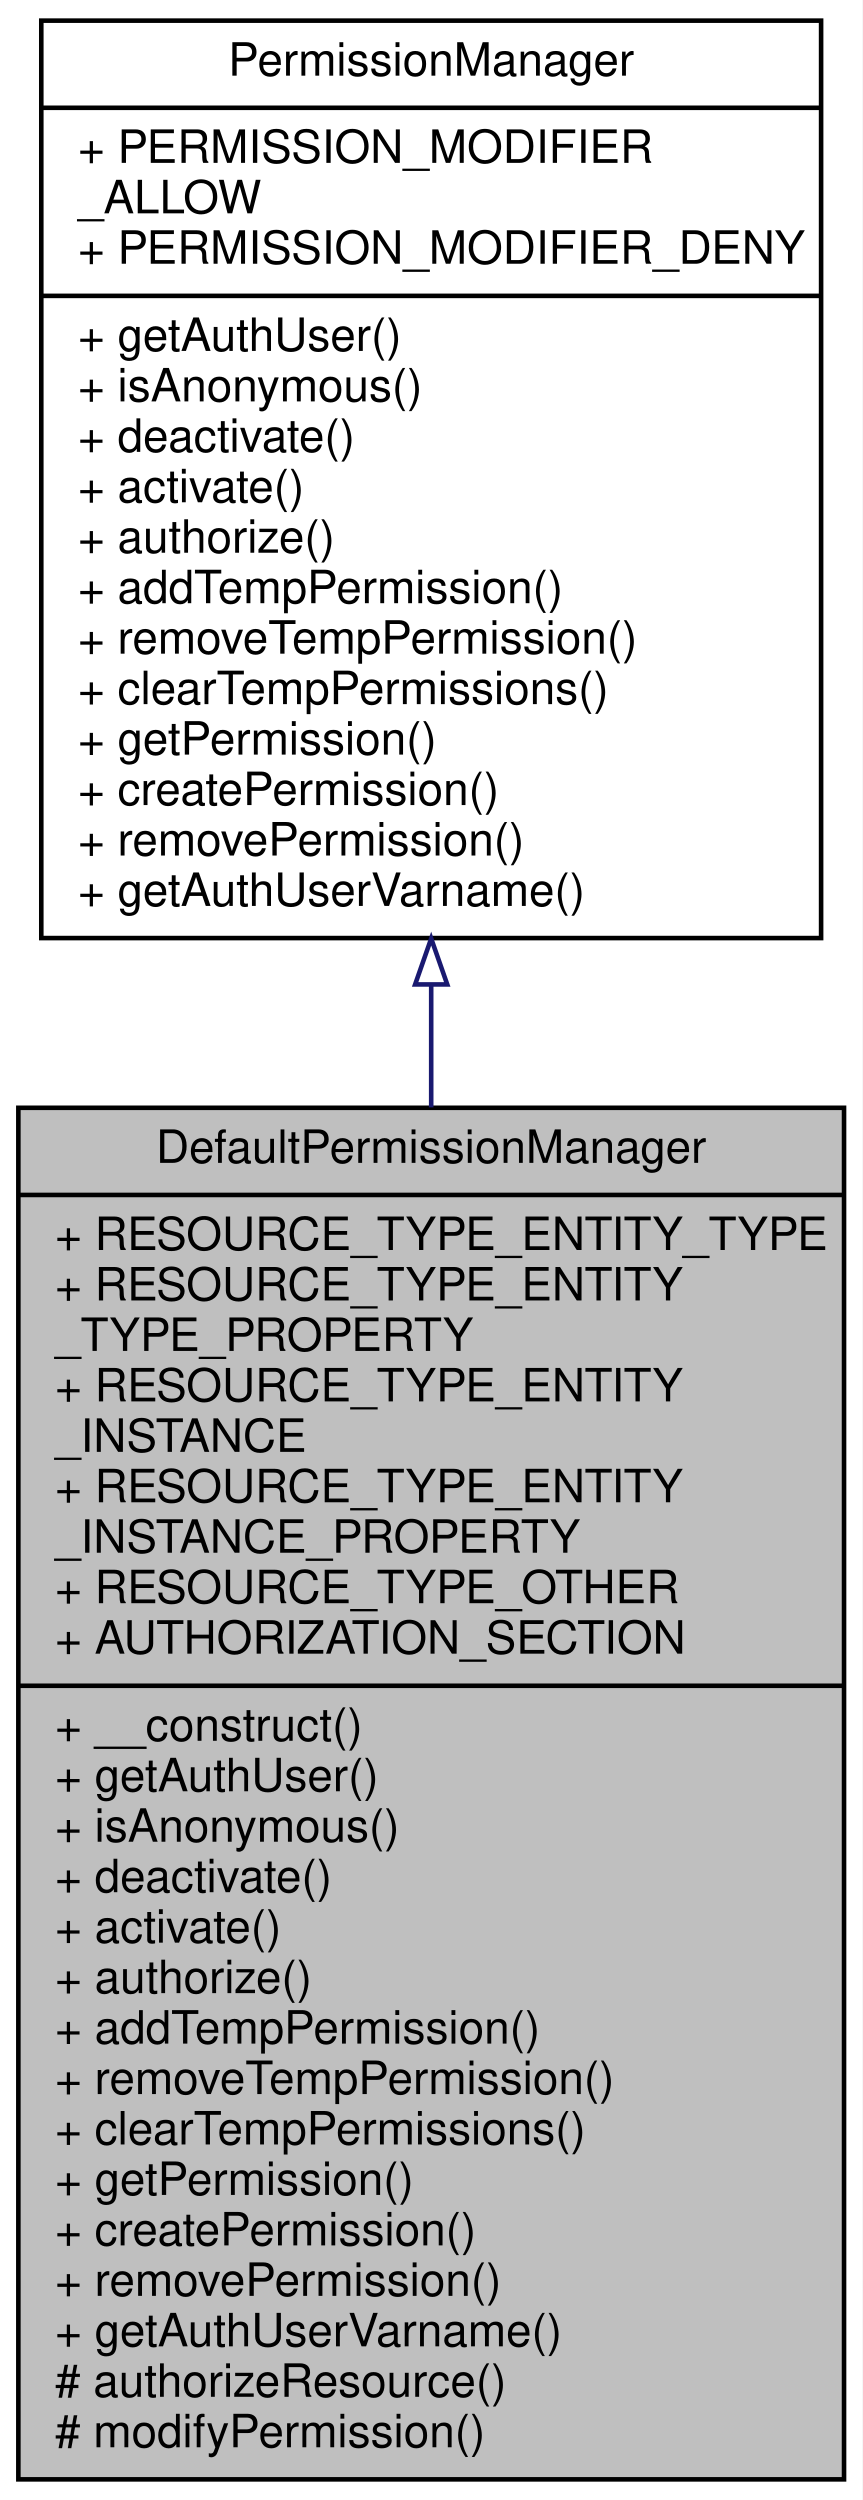
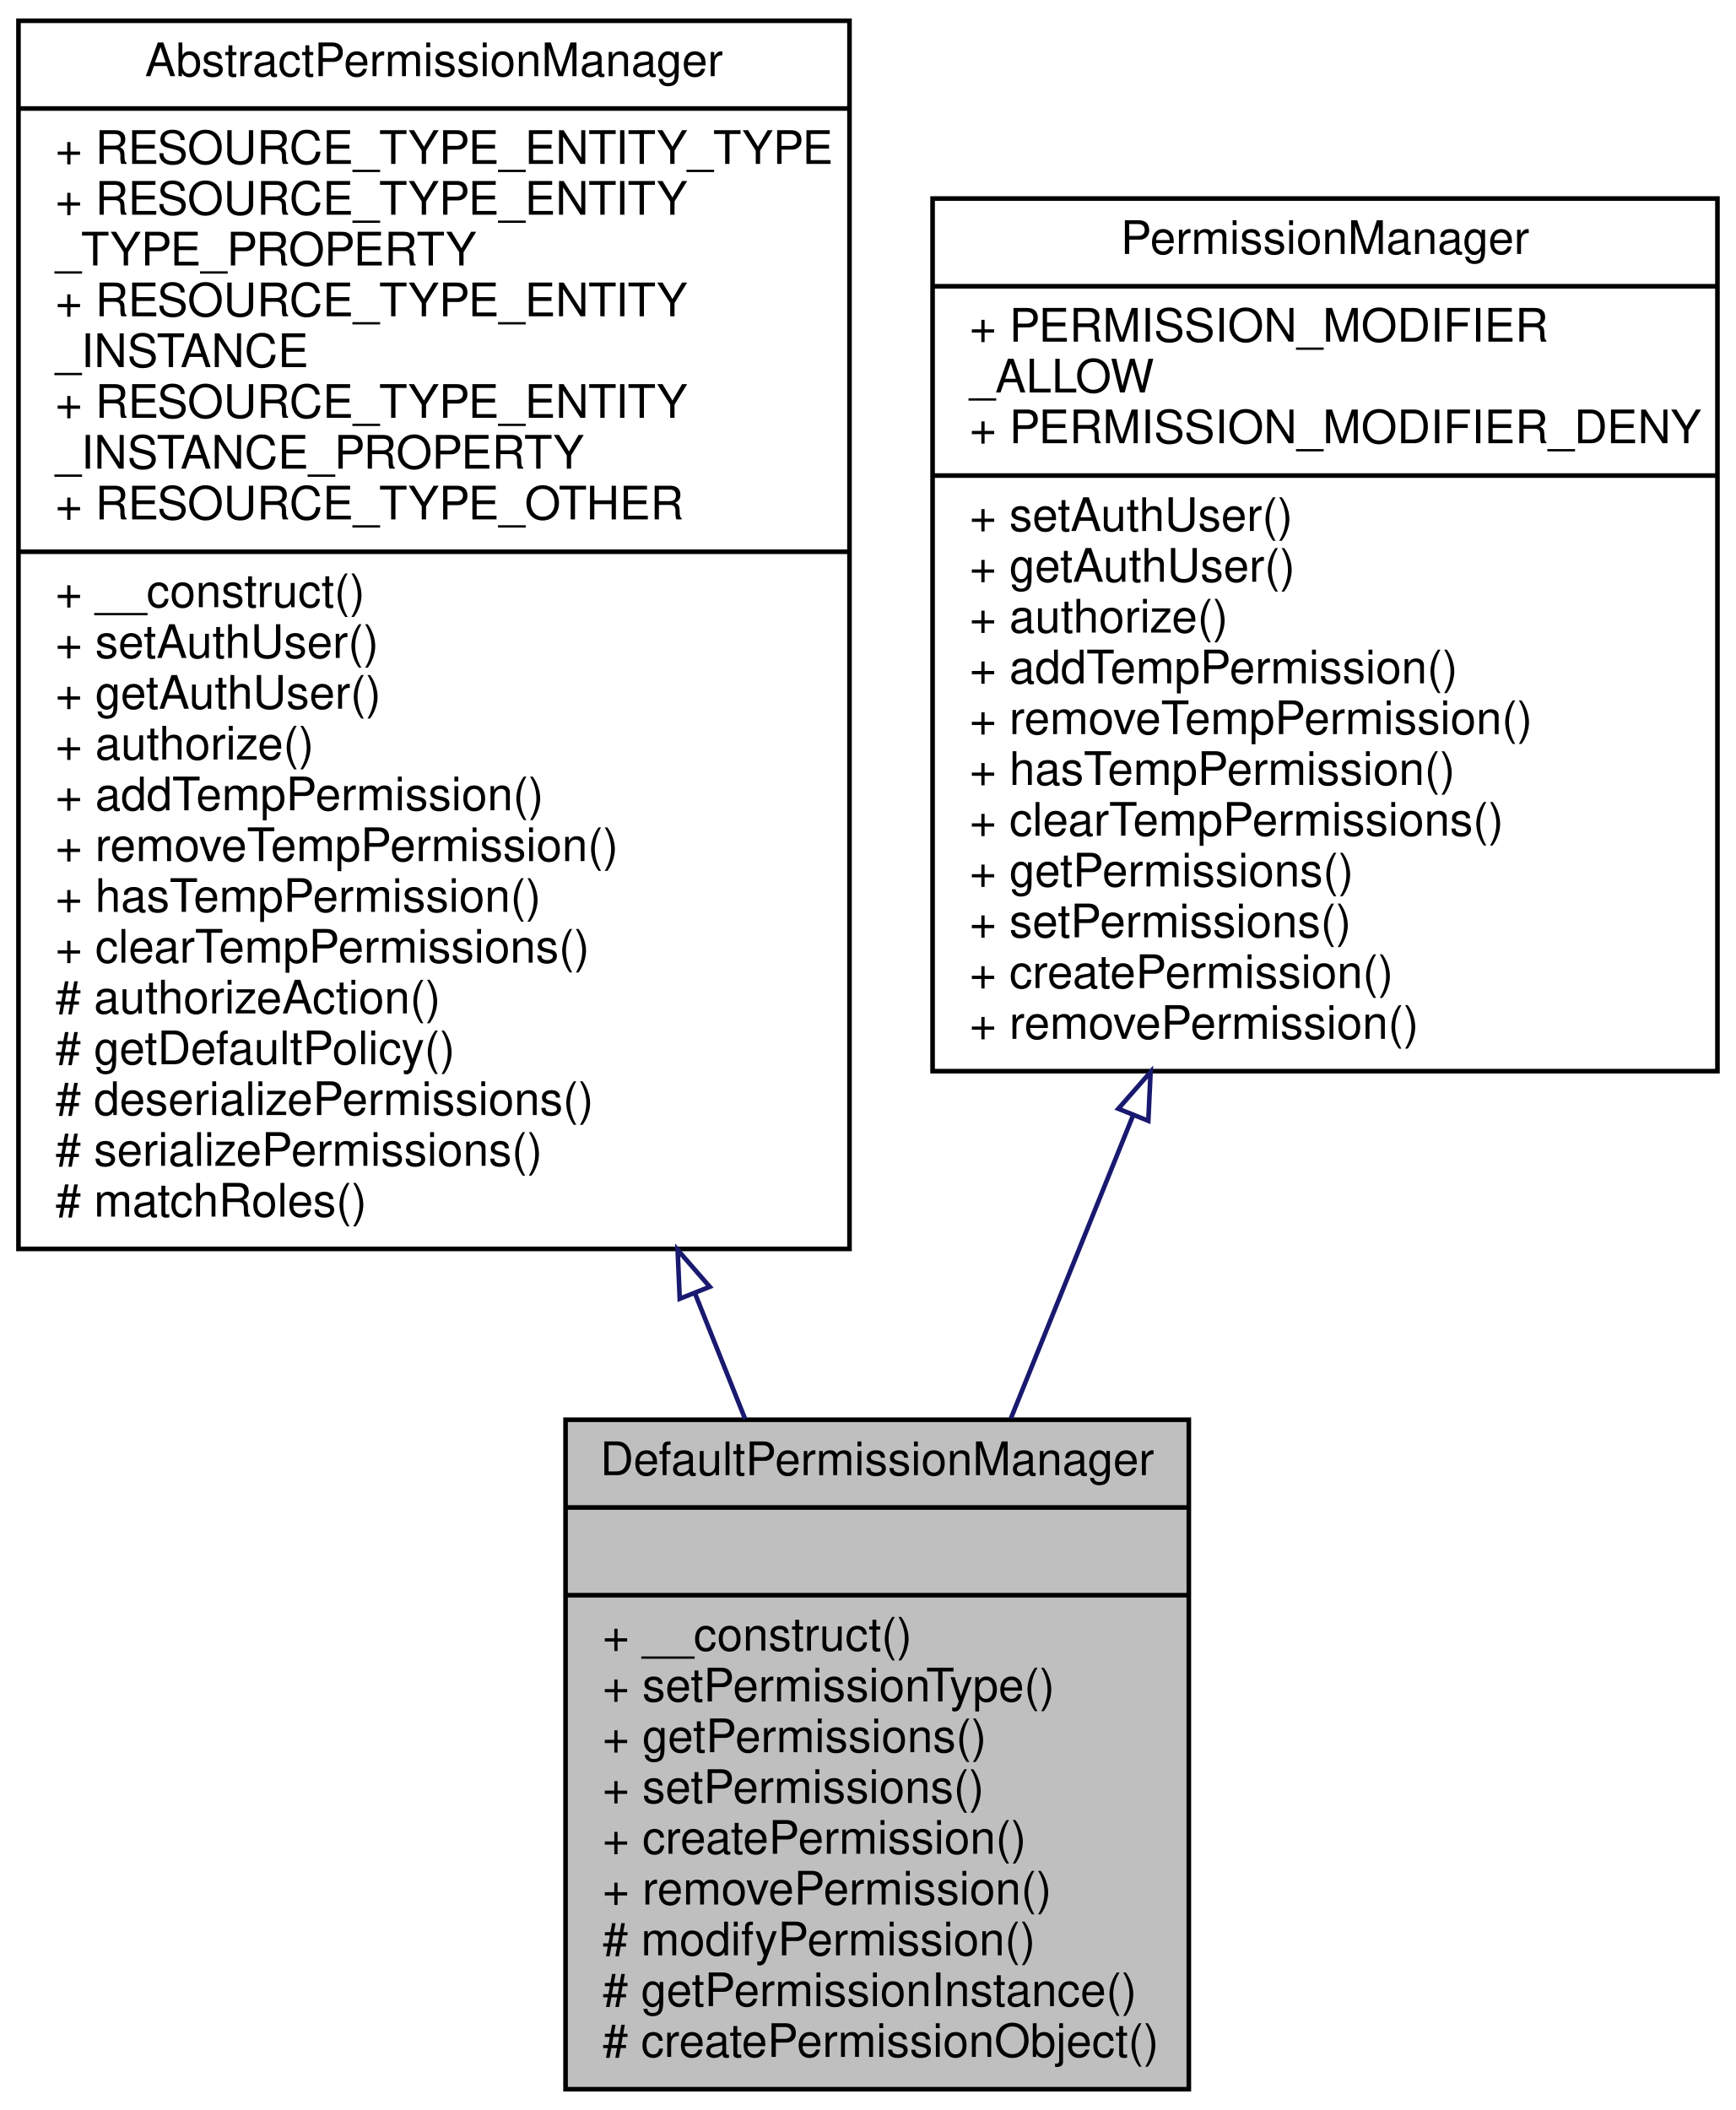
- <svg xmlns="http://www.w3.org/2000/svg" xmlns:xlink="http://www.w3.org/1999/xlink" width="188pt" height="545pt" viewBox="0.00 0.00 188.00 545.00">
-   <g id="graph0" class="graph" transform="scale(1 1) rotate(0) translate(4 541)">
-     <polygon fill="white" stroke="none" points="-4,4 -4,-541 184,-541 184,4 -4,4" />
+ <svg xmlns="http://www.w3.org/2000/svg" xmlns:xlink="http://www.w3.org/1999/xlink" width="376pt" height="457pt" viewBox="0.00 0.00 376.00 457.00">
+   <g id="graph0" class="graph" transform="scale(1 1) rotate(0) translate(4 453)">
+     <polygon fill="white" stroke="none" points="-4,4 -4,-453 372,-453 372,4 -4,4" />
    <g id="node1" class="node">
-       <polygon fill="#bfbfbf" stroke="black" points="0,-0.5 0,-299.5 180,-299.5 180,-0.5 0,-0.5" />
-       <text text-anchor="middle" x="90" y="-287.5" font-family="Helvetica,sans-Serif" font-size="10.00">DefaultPermissionManager</text>
-       <polyline fill="none" stroke="black" points="0,-280.5 180,-280.5 " />
-       <text text-anchor="start" x="8" y="-268.5" font-family="Helvetica,sans-Serif" font-size="10.00">+ RESOURCE_TYPE_ENTITY_TYPE</text>
-       <text text-anchor="start" x="8" y="-257.5" font-family="Helvetica,sans-Serif" font-size="10.00">+ RESOURCE_TYPE_ENTITY</text>
-       <text text-anchor="start" x="8" y="-246.5" font-family="Helvetica,sans-Serif" font-size="10.00">_TYPE_PROPERTY</text>
-       <text text-anchor="start" x="8" y="-235.5" font-family="Helvetica,sans-Serif" font-size="10.00">+ RESOURCE_TYPE_ENTITY</text>
-       <text text-anchor="start" x="8" y="-224.5" font-family="Helvetica,sans-Serif" font-size="10.00">_INSTANCE</text>
-       <text text-anchor="start" x="8" y="-213.5" font-family="Helvetica,sans-Serif" font-size="10.00">+ RESOURCE_TYPE_ENTITY</text>
-       <text text-anchor="start" x="8" y="-202.5" font-family="Helvetica,sans-Serif" font-size="10.00">_INSTANCE_PROPERTY</text>
-       <text text-anchor="start" x="8" y="-191.5" font-family="Helvetica,sans-Serif" font-size="10.00">+ RESOURCE_TYPE_OTHER</text>
-       <text text-anchor="start" x="8" y="-180.5" font-family="Helvetica,sans-Serif" font-size="10.00">+ AUTHORIZATION_SECTION</text>
-       <polyline fill="none" stroke="black" points="0,-173.5 180,-173.5 " />
-       <text text-anchor="start" x="8" y="-161.5" font-family="Helvetica,sans-Serif" font-size="10.00">+ __construct()</text>
-       <text text-anchor="start" x="8" y="-150.5" font-family="Helvetica,sans-Serif" font-size="10.00">+ getAuthUser()</text>
-       <text text-anchor="start" x="8" y="-139.5" font-family="Helvetica,sans-Serif" font-size="10.00">+ isAnonymous()</text>
-       <text text-anchor="start" x="8" y="-128.5" font-family="Helvetica,sans-Serif" font-size="10.00">+ deactivate()</text>
-       <text text-anchor="start" x="8" y="-117.5" font-family="Helvetica,sans-Serif" font-size="10.00">+ activate()</text>
-       <text text-anchor="start" x="8" y="-106.5" font-family="Helvetica,sans-Serif" font-size="10.00">+ authorize()</text>
-       <text text-anchor="start" x="8" y="-95.5" font-family="Helvetica,sans-Serif" font-size="10.00">+ addTempPermission()</text>
-       <text text-anchor="start" x="8" y="-84.5" font-family="Helvetica,sans-Serif" font-size="10.00">+ removeTempPermission()</text>
-       <text text-anchor="start" x="8" y="-73.5" font-family="Helvetica,sans-Serif" font-size="10.00">+ clearTempPermissions()</text>
-       <text text-anchor="start" x="8" y="-62.5" font-family="Helvetica,sans-Serif" font-size="10.00">+ getPermission()</text>
-       <text text-anchor="start" x="8" y="-51.5" font-family="Helvetica,sans-Serif" font-size="10.00">+ createPermission()</text>
-       <text text-anchor="start" x="8" y="-40.5" font-family="Helvetica,sans-Serif" font-size="10.00">+ removePermission()</text>
-       <text text-anchor="start" x="8" y="-29.5" font-family="Helvetica,sans-Serif" font-size="10.00">+ getAuthUserVarname()</text>
-       <text text-anchor="start" x="8" y="-18.5" font-family="Helvetica,sans-Serif" font-size="10.00"># authorizeResource()</text>
-       <text text-anchor="start" x="8" y="-7.5" font-family="Helvetica,sans-Serif" font-size="10.00"># modifyPermission()</text>
+       <polygon fill="#bfbfbf" stroke="black" points="118.5,-0.5 118.5,-145.5 253.5,-145.5 253.5,-0.5 118.5,-0.5" />
+       <text text-anchor="middle" x="186" y="-133.5" font-family="Helvetica,sans-Serif" font-size="10.00">DefaultPermissionManager</text>
+       <polyline fill="none" stroke="black" points="118.5,-126.5 253.5,-126.5 " />
+       <text text-anchor="middle" x="186" y="-114.5" font-family="Helvetica,sans-Serif" font-size="10.00"> </text>
+       <polyline fill="none" stroke="black" points="118.5,-107.5 253.5,-107.5 " />
+       <text text-anchor="start" x="126.5" y="-95.5" font-family="Helvetica,sans-Serif" font-size="10.00">+ __construct()</text>
+       <text text-anchor="start" x="126.5" y="-84.5" font-family="Helvetica,sans-Serif" font-size="10.00">+ setPermissionType()</text>
+       <text text-anchor="start" x="126.5" y="-73.5" font-family="Helvetica,sans-Serif" font-size="10.00">+ getPermissions()</text>
+       <text text-anchor="start" x="126.5" y="-62.5" font-family="Helvetica,sans-Serif" font-size="10.00">+ setPermissions()</text>
+       <text text-anchor="start" x="126.5" y="-51.5" font-family="Helvetica,sans-Serif" font-size="10.00">+ createPermission()</text>
+       <text text-anchor="start" x="126.5" y="-40.5" font-family="Helvetica,sans-Serif" font-size="10.00">+ removePermission()</text>
+       <text text-anchor="start" x="126.5" y="-29.5" font-family="Helvetica,sans-Serif" font-size="10.00"># modifyPermission()</text>
+       <text text-anchor="start" x="126.5" y="-18.5" font-family="Helvetica,sans-Serif" font-size="10.00"># getPermissionInstance()</text>
+       <text text-anchor="start" x="126.5" y="-7.5" font-family="Helvetica,sans-Serif" font-size="10.00"># createPermissionObject()</text>
    </g>
    <g id="node2" class="node">
      <g id="a_node2">
-         <a xlink:href="interfacewcmf_1_1lib_1_1security_1_1_permission_manager.html" target="_top" xlink:title="PermissionManager implementations are used to handle all authorization requests. ">
-           <polygon fill="white" stroke="black" points="5,-336.5 5,-536.5 175,-536.5 175,-336.5 5,-336.5" />
-           <text text-anchor="middle" x="90" y="-524.5" font-family="Helvetica,sans-Serif" font-size="10.00">PermissionManager</text>
-           <polyline fill="none" stroke="black" points="5,-517.5 175,-517.5 " />
-           <text text-anchor="start" x="13" y="-505.5" font-family="Helvetica,sans-Serif" font-size="10.00">+ PERMISSION_MODIFIER</text>
-           <text text-anchor="start" x="13" y="-494.5" font-family="Helvetica,sans-Serif" font-size="10.00">_ALLOW</text>
-           <text text-anchor="start" x="13" y="-483.5" font-family="Helvetica,sans-Serif" font-size="10.00">+ PERMISSION_MODIFIER_DENY</text>
-           <polyline fill="none" stroke="black" points="5,-476.5 175,-476.5 " />
-           <text text-anchor="start" x="13" y="-464.5" font-family="Helvetica,sans-Serif" font-size="10.00">+ getAuthUser()</text>
-           <text text-anchor="start" x="13" y="-453.5" font-family="Helvetica,sans-Serif" font-size="10.00">+ isAnonymous()</text>
-           <text text-anchor="start" x="13" y="-442.5" font-family="Helvetica,sans-Serif" font-size="10.00">+ deactivate()</text>
-           <text text-anchor="start" x="13" y="-431.5" font-family="Helvetica,sans-Serif" font-size="10.00">+ activate()</text>
-           <text text-anchor="start" x="13" y="-420.5" font-family="Helvetica,sans-Serif" font-size="10.00">+ authorize()</text>
-           <text text-anchor="start" x="13" y="-409.5" font-family="Helvetica,sans-Serif" font-size="10.00">+ addTempPermission()</text>
-           <text text-anchor="start" x="13" y="-398.5" font-family="Helvetica,sans-Serif" font-size="10.00">+ removeTempPermission()</text>
-           <text text-anchor="start" x="13" y="-387.5" font-family="Helvetica,sans-Serif" font-size="10.00">+ clearTempPermissions()</text>
-           <text text-anchor="start" x="13" y="-376.5" font-family="Helvetica,sans-Serif" font-size="10.00">+ getPermission()</text>
-           <text text-anchor="start" x="13" y="-365.5" font-family="Helvetica,sans-Serif" font-size="10.00">+ createPermission()</text>
-           <text text-anchor="start" x="13" y="-354.5" font-family="Helvetica,sans-Serif" font-size="10.00">+ removePermission()</text>
-           <text text-anchor="start" x="13" y="-343.5" font-family="Helvetica,sans-Serif" font-size="10.00">+ getAuthUserVarname()</text>
+         <a xlink:href="classwcmf_1_1lib_1_1security_1_1impl_1_1_abstract_permission_manager.html" target="_top" xlink:title="AbstractPermissionManager is the base class for concrete PermissionManager implementations. ">
+           <polygon fill="white" stroke="black" points="0,-182.5 0,-448.5 180,-448.5 180,-182.5 0,-182.5" />
+           <text text-anchor="middle" x="90" y="-436.5" font-family="Helvetica,sans-Serif" font-size="10.00">AbstractPermissionManager</text>
+           <polyline fill="none" stroke="black" points="0,-429.5 180,-429.5 " />
+           <text text-anchor="start" x="8" y="-417.5" font-family="Helvetica,sans-Serif" font-size="10.00">+ RESOURCE_TYPE_ENTITY_TYPE</text>
+           <text text-anchor="start" x="8" y="-406.5" font-family="Helvetica,sans-Serif" font-size="10.00">+ RESOURCE_TYPE_ENTITY</text>
+           <text text-anchor="start" x="8" y="-395.5" font-family="Helvetica,sans-Serif" font-size="10.00">_TYPE_PROPERTY</text>
+           <text text-anchor="start" x="8" y="-384.5" font-family="Helvetica,sans-Serif" font-size="10.00">+ RESOURCE_TYPE_ENTITY</text>
+           <text text-anchor="start" x="8" y="-373.5" font-family="Helvetica,sans-Serif" font-size="10.00">_INSTANCE</text>
+           <text text-anchor="start" x="8" y="-362.5" font-family="Helvetica,sans-Serif" font-size="10.00">+ RESOURCE_TYPE_ENTITY</text>
+           <text text-anchor="start" x="8" y="-351.5" font-family="Helvetica,sans-Serif" font-size="10.00">_INSTANCE_PROPERTY</text>
+           <text text-anchor="start" x="8" y="-340.5" font-family="Helvetica,sans-Serif" font-size="10.00">+ RESOURCE_TYPE_OTHER</text>
+           <polyline fill="none" stroke="black" points="0,-333.5 180,-333.5 " />
+           <text text-anchor="start" x="8" y="-321.5" font-family="Helvetica,sans-Serif" font-size="10.00">+ __construct()</text>
+           <text text-anchor="start" x="8" y="-310.5" font-family="Helvetica,sans-Serif" font-size="10.00">+ setAuthUser()</text>
+           <text text-anchor="start" x="8" y="-299.5" font-family="Helvetica,sans-Serif" font-size="10.00">+ getAuthUser()</text>
+           <text text-anchor="start" x="8" y="-288.5" font-family="Helvetica,sans-Serif" font-size="10.00">+ authorize()</text>
+           <text text-anchor="start" x="8" y="-277.5" font-family="Helvetica,sans-Serif" font-size="10.00">+ addTempPermission()</text>
+           <text text-anchor="start" x="8" y="-266.5" font-family="Helvetica,sans-Serif" font-size="10.00">+ removeTempPermission()</text>
+           <text text-anchor="start" x="8" y="-255.5" font-family="Helvetica,sans-Serif" font-size="10.00">+ hasTempPermission()</text>
+           <text text-anchor="start" x="8" y="-244.5" font-family="Helvetica,sans-Serif" font-size="10.00">+ clearTempPermissions()</text>
+           <text text-anchor="start" x="8" y="-233.5" font-family="Helvetica,sans-Serif" font-size="10.00"># authorizeAction()</text>
+           <text text-anchor="start" x="8" y="-222.5" font-family="Helvetica,sans-Serif" font-size="10.00"># getDefaultPolicy()</text>
+           <text text-anchor="start" x="8" y="-211.5" font-family="Helvetica,sans-Serif" font-size="10.00"># deserializePermissions()</text>
+           <text text-anchor="start" x="8" y="-200.5" font-family="Helvetica,sans-Serif" font-size="10.00"># serializePermissions()</text>
+           <text text-anchor="start" x="8" y="-189.5" font-family="Helvetica,sans-Serif" font-size="10.00"># matchRoles()</text>
        </a>
      </g>
    </g>
    <g id="edge1" class="edge">
-       <path fill="none" stroke="midnightblue" d="M90,-326.217C90,-317.47 90,-308.548 90,-299.592" />
-       <polygon fill="none" stroke="midnightblue" points="86.5,-326.395 90,-336.395 93.5,-326.395 86.5,-326.395" />
+       <path fill="none" stroke="midnightblue" d="M146.515,-172.917C150.237,-163.595 153.887,-154.449 157.374,-145.714" />
+       <polygon fill="none" stroke="midnightblue" points="143.231,-171.705 142.774,-182.29 149.732,-174.3 143.231,-171.705" />
+     </g>
+     <g id="node3" class="node">
+       <g id="a_node3">
+         <a xlink:href="interfacewcmf_1_1lib_1_1security_1_1_permission_manager.html" target="_top" xlink:title="PermissionManager implementations are used to handle all authorization requests. ">
+           <polygon fill="white" stroke="black" points="198,-221 198,-410 368,-410 368,-221 198,-221" />
+           <text text-anchor="middle" x="283" y="-398" font-family="Helvetica,sans-Serif" font-size="10.00">PermissionManager</text>
+           <polyline fill="none" stroke="black" points="198,-391 368,-391 " />
+           <text text-anchor="start" x="206" y="-379" font-family="Helvetica,sans-Serif" font-size="10.00">+ PERMISSION_MODIFIER</text>
+           <text text-anchor="start" x="206" y="-368" font-family="Helvetica,sans-Serif" font-size="10.00">_ALLOW</text>
+           <text text-anchor="start" x="206" y="-357" font-family="Helvetica,sans-Serif" font-size="10.00">+ PERMISSION_MODIFIER_DENY</text>
+           <polyline fill="none" stroke="black" points="198,-350 368,-350 " />
+           <text text-anchor="start" x="206" y="-338" font-family="Helvetica,sans-Serif" font-size="10.00">+ setAuthUser()</text>
+           <text text-anchor="start" x="206" y="-327" font-family="Helvetica,sans-Serif" font-size="10.00">+ getAuthUser()</text>
+           <text text-anchor="start" x="206" y="-316" font-family="Helvetica,sans-Serif" font-size="10.00">+ authorize()</text>
+           <text text-anchor="start" x="206" y="-305" font-family="Helvetica,sans-Serif" font-size="10.00">+ addTempPermission()</text>
+           <text text-anchor="start" x="206" y="-294" font-family="Helvetica,sans-Serif" font-size="10.00">+ removeTempPermission()</text>
+           <text text-anchor="start" x="206" y="-283" font-family="Helvetica,sans-Serif" font-size="10.00">+ hasTempPermission()</text>
+           <text text-anchor="start" x="206" y="-272" font-family="Helvetica,sans-Serif" font-size="10.00">+ clearTempPermissions()</text>
+           <text text-anchor="start" x="206" y="-261" font-family="Helvetica,sans-Serif" font-size="10.00">+ getPermissions()</text>
+           <text text-anchor="start" x="206" y="-250" font-family="Helvetica,sans-Serif" font-size="10.00">+ setPermissions()</text>
+           <text text-anchor="start" x="206" y="-239" font-family="Helvetica,sans-Serif" font-size="10.00">+ createPermission()</text>
+           <text text-anchor="start" x="206" y="-228" font-family="Helvetica,sans-Serif" font-size="10.00">+ removePermission()</text>
+         </a>
+       </g>
+     </g>
+     <g id="edge2" class="edge">
+       <path fill="none" stroke="midnightblue" d="M241.423,-211.414C232.509,-189.314 223.277,-166.425 214.965,-145.814" />
+       <polygon fill="none" stroke="midnightblue" points="238.233,-212.863 245.22,-220.828 244.725,-210.244 238.233,-212.863" />
    </g>
  </g>
</svg>
